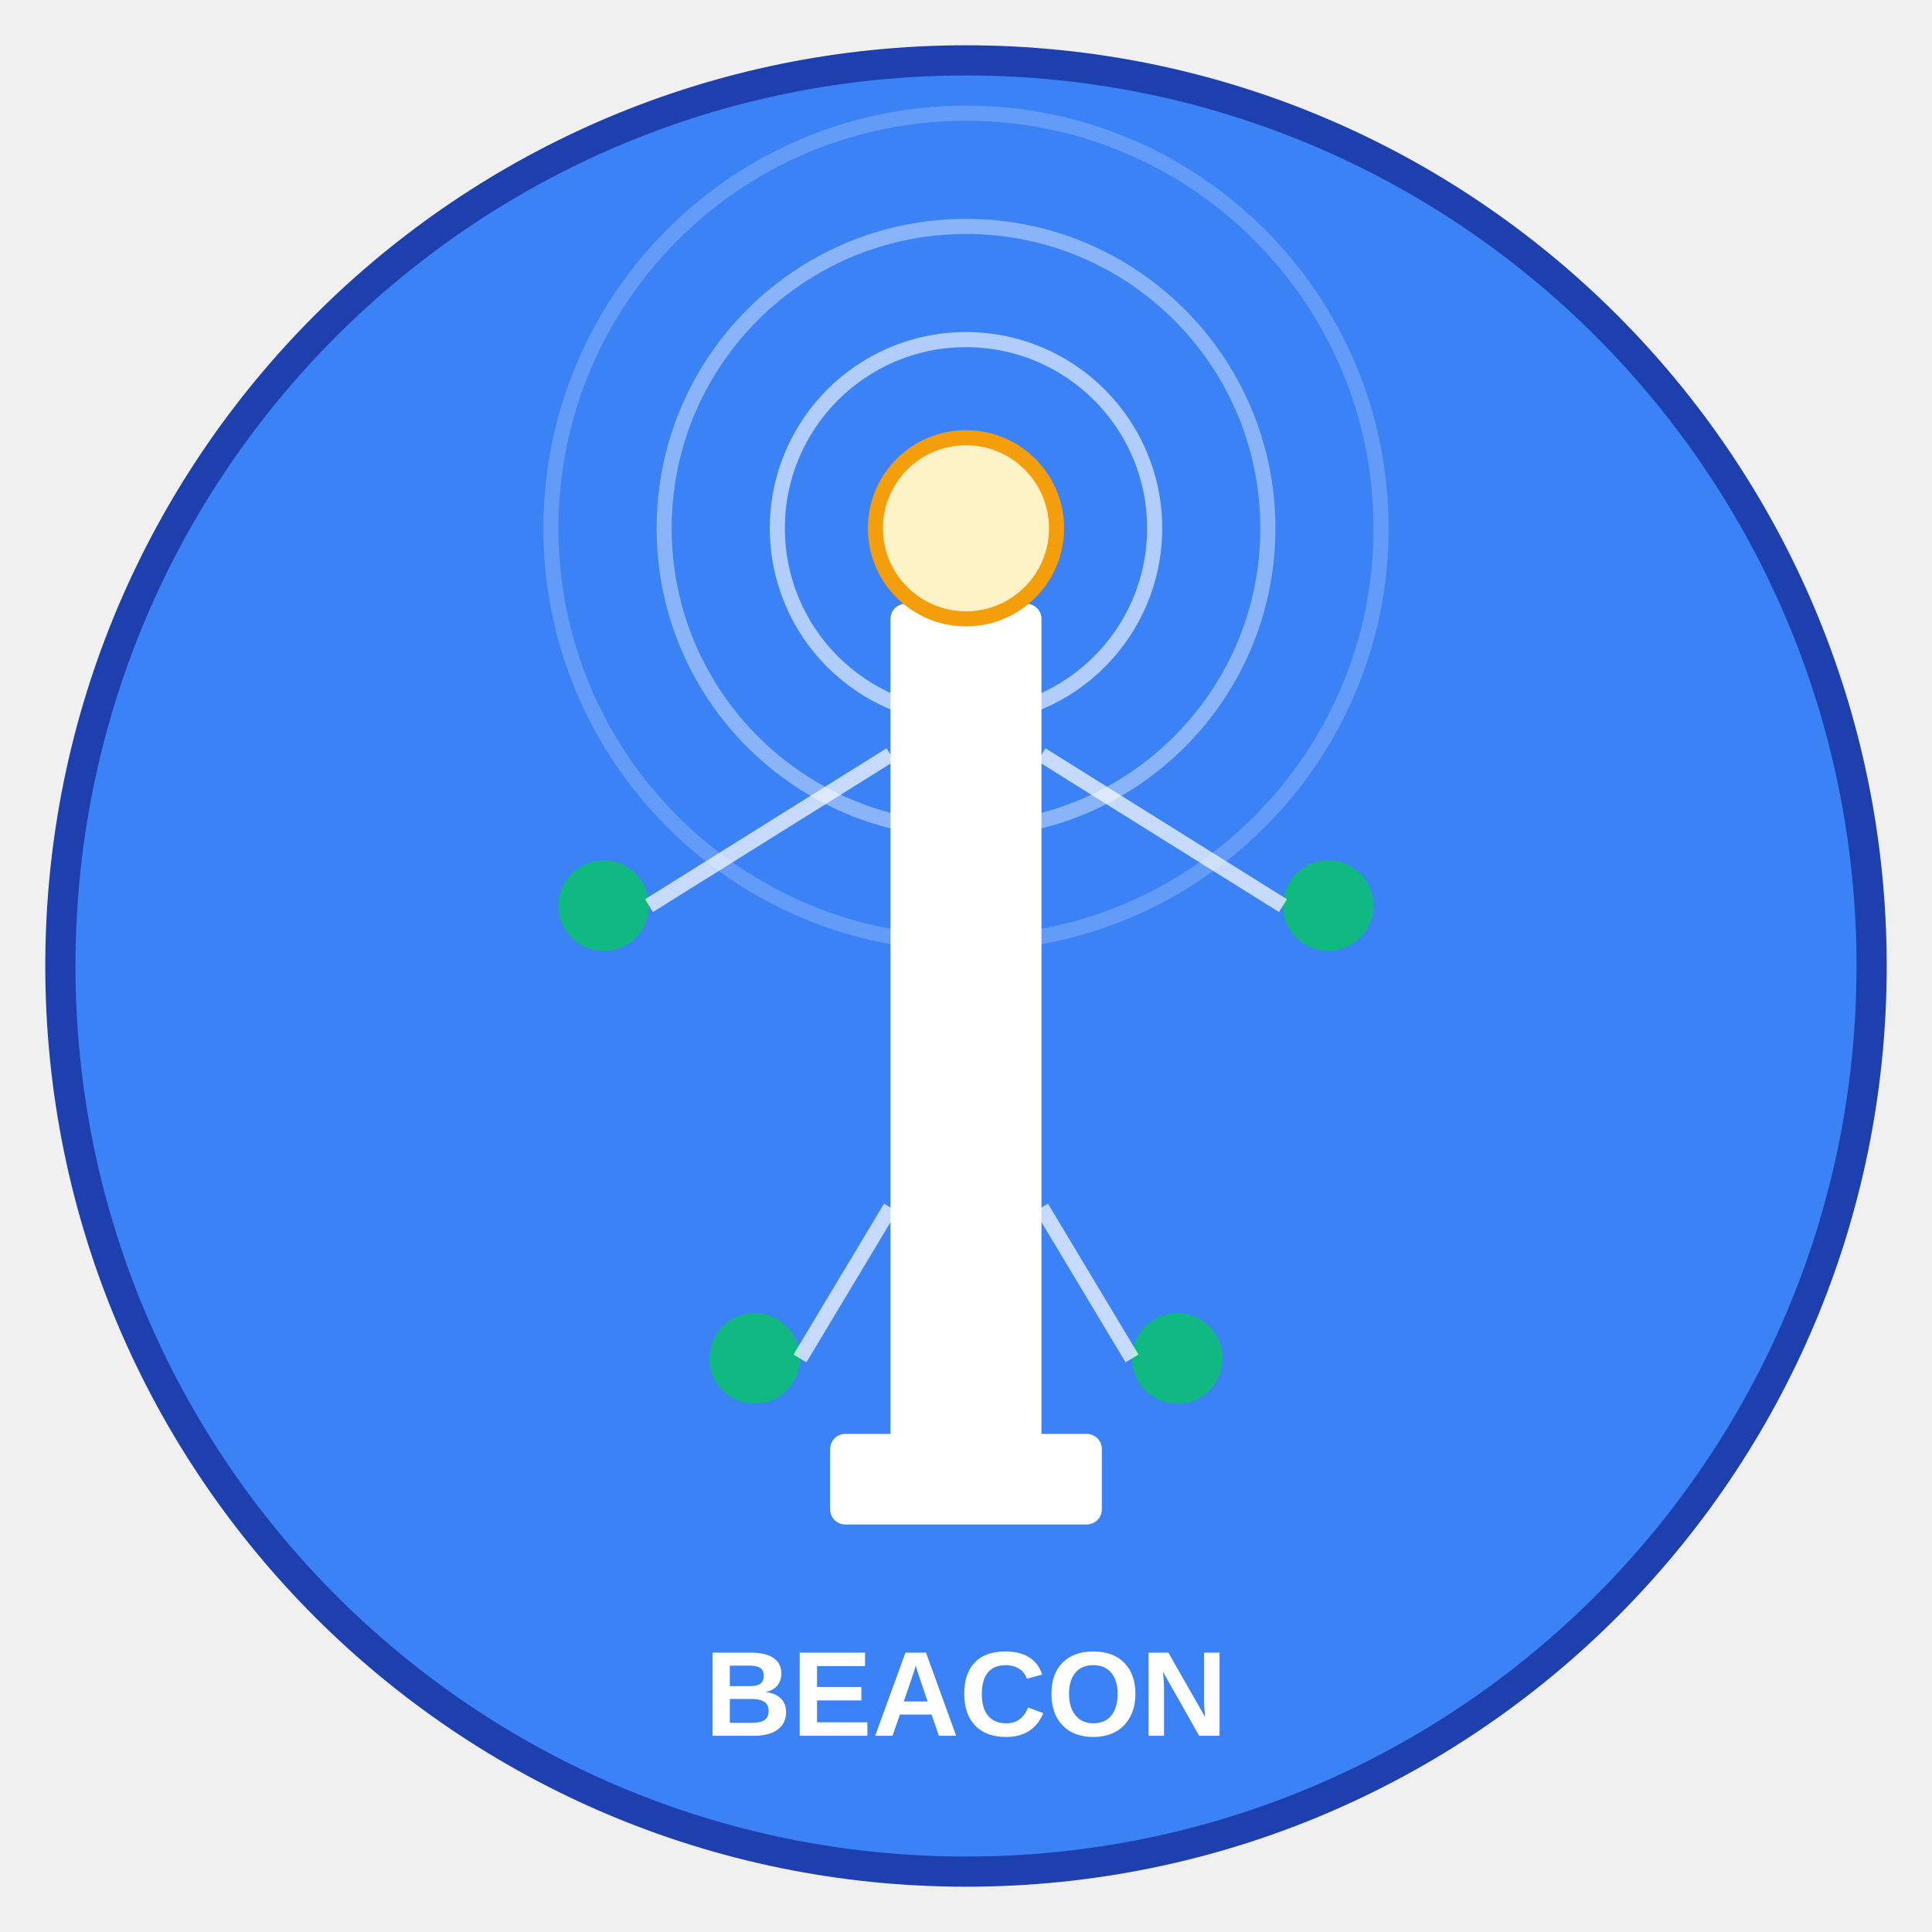
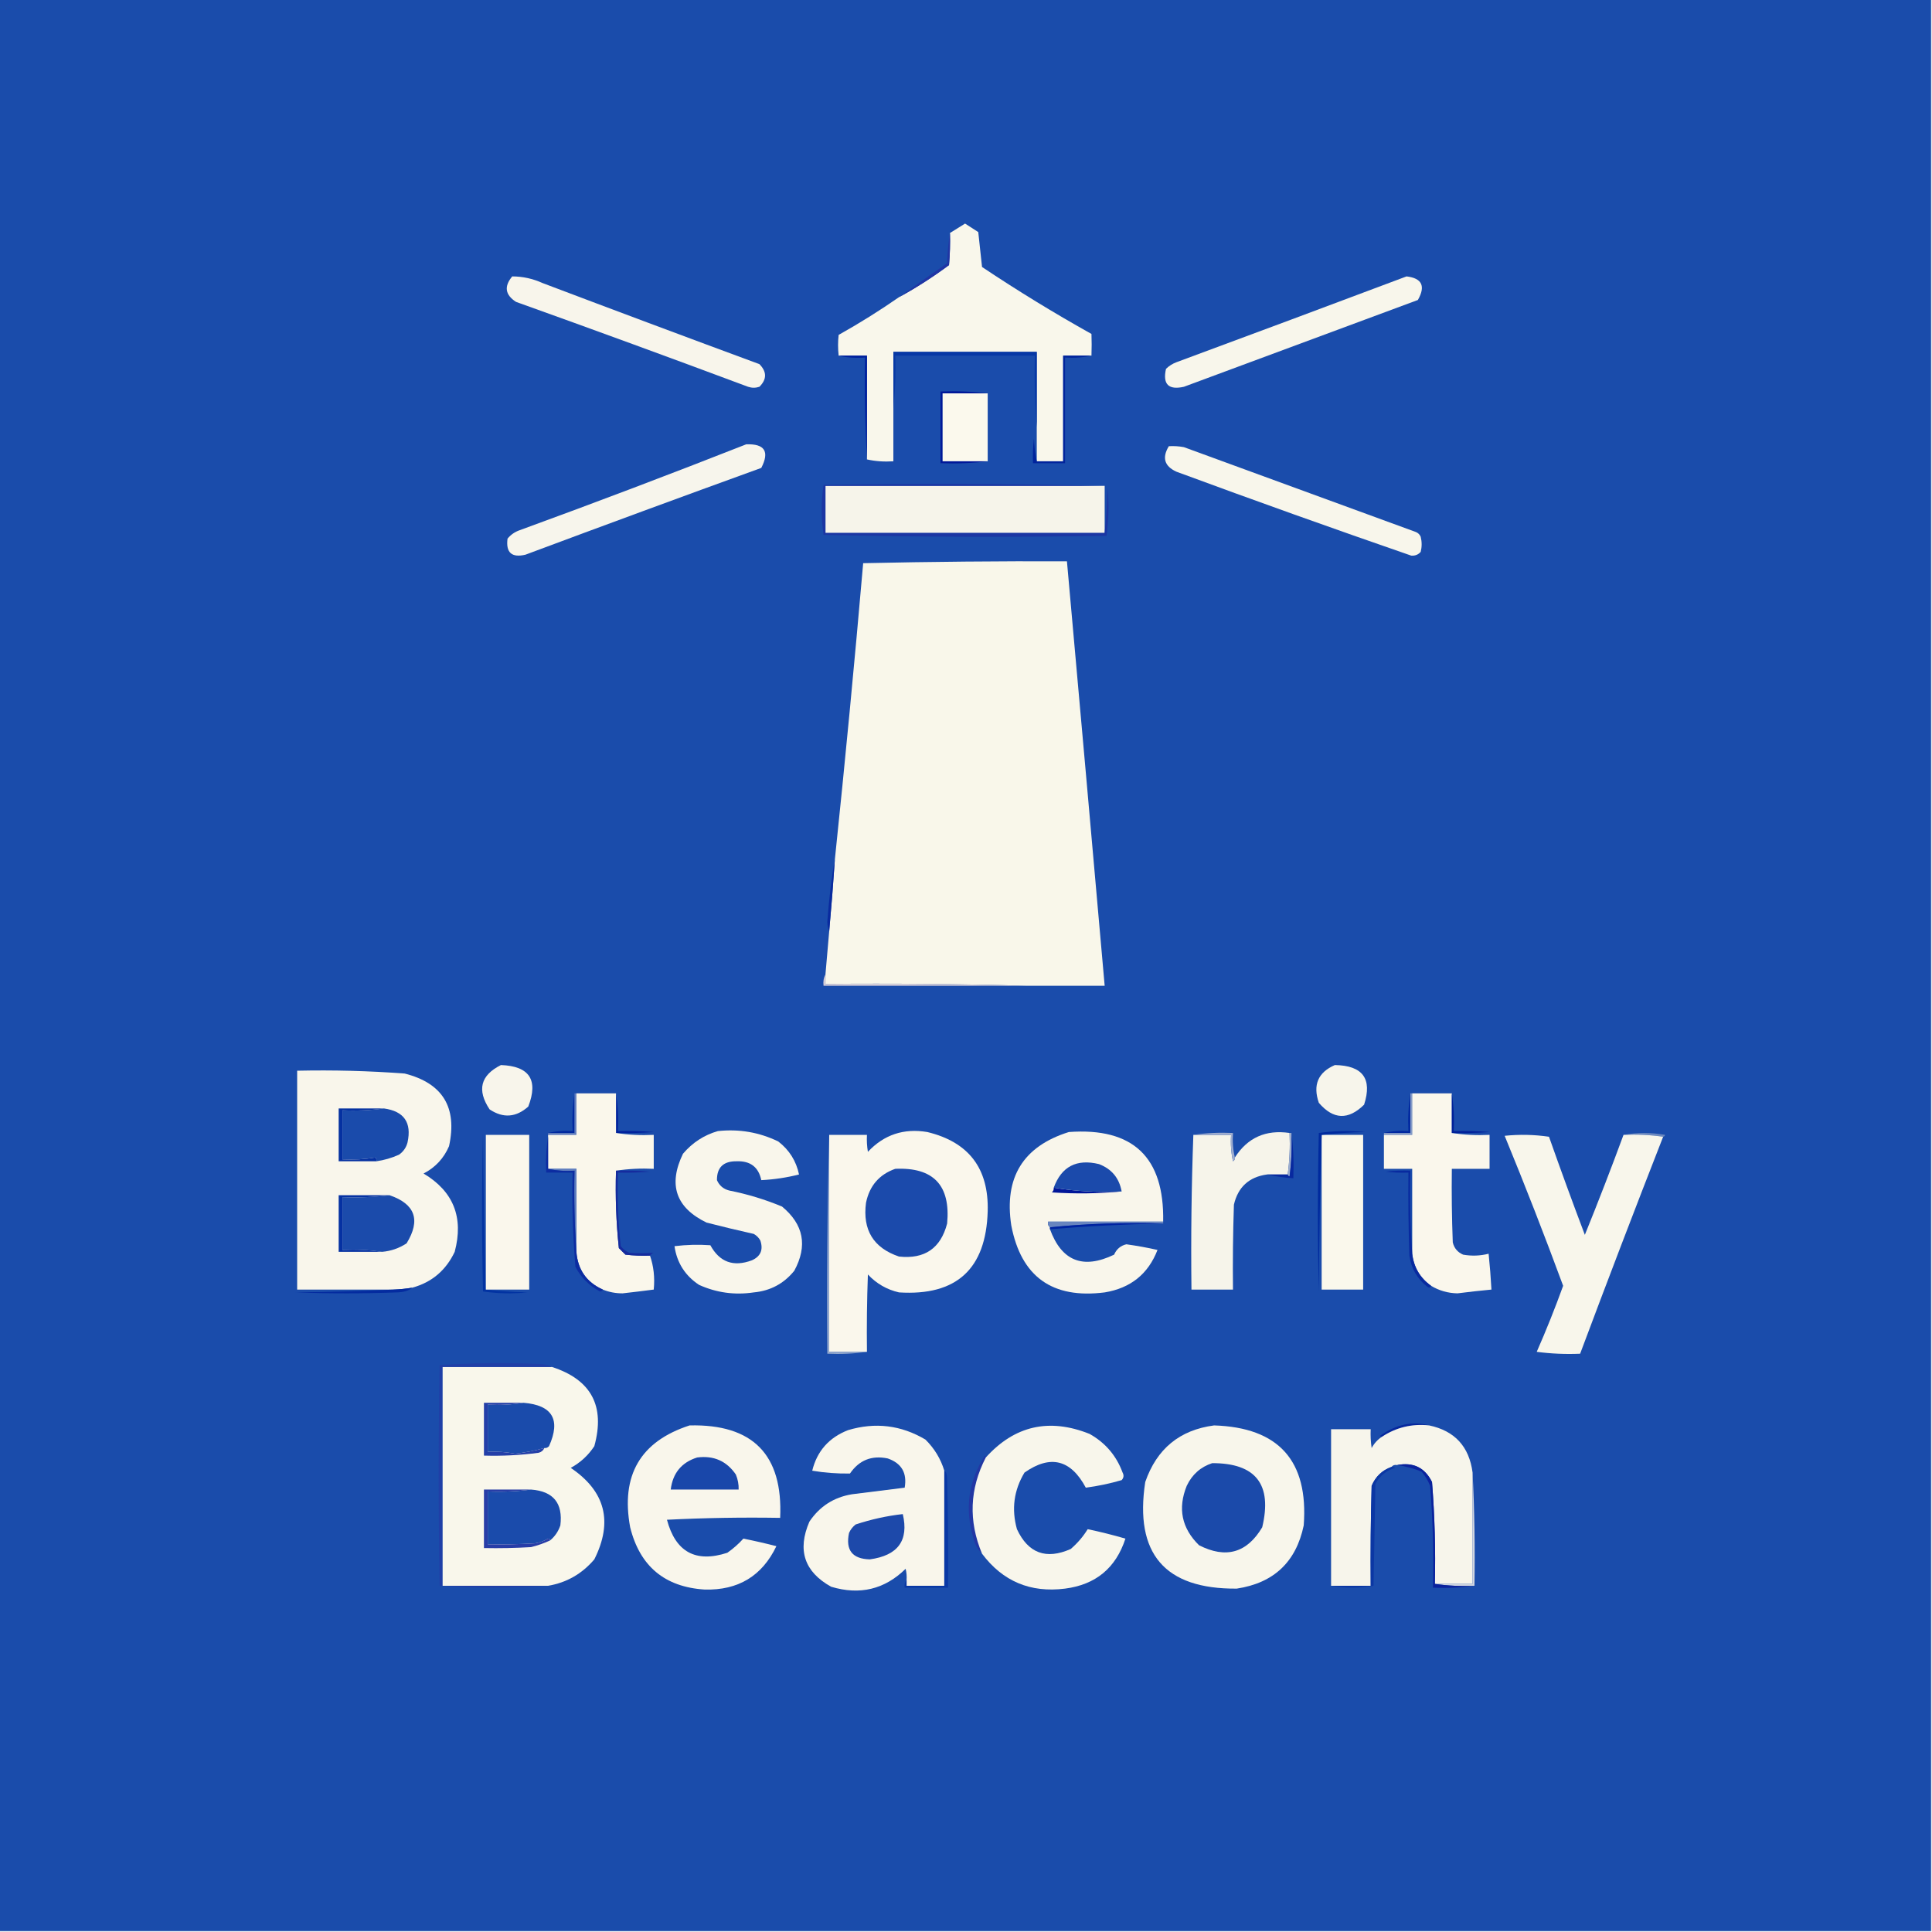
- <svg xmlns="http://www.w3.org/2000/svg" width="256" height="256" viewBox="0 0 256 256" fill="none">
-   <circle cx="128" cy="128" r="120" fill="#3B82F6" stroke="#1E40AF" stroke-width="4" />
-   <rect x="118" y="80" width="20" height="120" fill="#FFFFFF" rx="2" />
-   <circle cx="128" cy="70" r="12" fill="#FEF3C7" stroke="#F59E0B" stroke-width="2" />
-   <circle cx="128" cy="70" r="25" fill="none" stroke="#FFFFFF" stroke-width="2" opacity="0.6" />
-   <circle cx="128" cy="70" r="40" fill="none" stroke="#FFFFFF" stroke-width="2" opacity="0.4" />
-   <circle cx="128" cy="70" r="55" fill="none" stroke="#FFFFFF" stroke-width="2" opacity="0.2" />
-   <circle cx="80" cy="120" r="6" fill="#10B981" />
-   <circle cx="176" cy="120" r="6" fill="#10B981" />
-   <circle cx="100" cy="180" r="6" fill="#10B981" />
-   <circle cx="156" cy="180" r="6" fill="#10B981" />
-   <line x1="86" y1="120" x2="118" y2="100" stroke="#FFFFFF" stroke-width="2" opacity="0.7" />
-   <line x1="170" y1="120" x2="138" y2="100" stroke="#FFFFFF" stroke-width="2" opacity="0.7" />
-   <line x1="106" y1="180" x2="118" y2="160" stroke="#FFFFFF" stroke-width="2" opacity="0.7" />
-   <line x1="150" y1="180" x2="138" y2="160" stroke="#FFFFFF" stroke-width="2" opacity="0.7" />
-   <rect x="110" y="190" width="36" height="12" fill="#FFFFFF" rx="2" />
-   <text x="128" y="230" text-anchor="middle" fill="#FFFFFF" font-family="Arial, sans-serif" font-size="16" font-weight="bold">BEACON</text>
+ <svg xmlns="http://www.w3.org/2000/svg" version="1.1" width="1024px" height="1024px" style="shape-rendering:geometricPrecision; text-rendering:geometricPrecision; image-rendering:optimizeQuality; fill-rule:evenodd; clip-rule:evenodd">
+   <g>
+     <path style="opacity:1" fill="#1a4cab" d="M -0.5,-0.5 C 340.833,-0.5 682.167,-0.5 1023.5,-0.5C 1023.5,340.833 1023.5,682.167 1023.5,1023.5C 682.167,1023.5 340.833,1023.5 -0.5,1023.5C -0.5,682.167 -0.5,340.833 -0.5,-0.5 Z" />
+   </g>
+   <g>
+     <path style="opacity:1" fill="#f9f7eb" d="M 578.5,188.5 C 573.5,188.5 568.5,188.5 563.5,188.5C 563.5,207.167 563.5,225.833 563.5,244.5C 558.833,244.5 554.167,244.5 549.5,244.5C 549.5,238.5 549.5,232.5 549.5,226.5C 549.5,213.167 549.5,199.833 549.5,186.5C 524.167,186.5 498.833,186.5 473.5,186.5C 473.5,196.5 473.5,206.5 473.5,216.5C 473.5,225.833 473.5,235.167 473.5,244.5C 468.637,244.819 463.97,244.486 459.5,243.5C 459.5,225.167 459.5,206.833 459.5,188.5C 454.5,188.5 449.5,188.5 444.5,188.5C 444.091,184.736 444.091,181.07 444.5,177.5C 455.567,171.309 466.234,164.642 476.5,157.5C 485.701,152.478 494.534,146.811 503,140.5C 503.499,134.843 503.666,129.176 503.5,123.5C 506.139,121.844 508.805,120.178 511.5,118.5C 513.833,120 516.167,121.5 518.5,123C 519.148,129.112 519.815,135.279 520.5,141.5C 539.333,154.086 558.666,165.92 578.5,177C 578.642,180.621 578.642,184.455 578.5,188.5 Z" />
+   </g>
+   <g>
+     <path style="opacity:1" fill="#2035a4" d="M 503.5,123.5 C 503.666,129.176 503.499,134.843 503,140.5C 494.534,146.811 485.701,152.478 476.5,157.5C 484.539,151.753 493.039,145.753 502,139.5C 502.173,133.984 502.673,128.651 503.5,123.5 Z" />
+   </g>
+   <g>
+     <path style="opacity:1" fill="#f8f5eb" d="M 271.5,146.5 C 277.067,146.52 282.4,147.687 287.5,150C 325.771,164.485 364.104,178.818 402.5,193C 406.489,197.045 406.489,201.045 402.5,205C 400.5,205.667 398.5,205.667 396.5,205C 355.618,189.728 314.618,174.728 273.5,160C 267.724,156.285 267.058,151.785 271.5,146.5 Z" />
+   </g>
+   <g>
+     <path style="opacity:1" fill="#f8f6eb" d="M 745.5,146.5 C 753.692,147.471 755.692,151.638 751.5,159C 710.167,174.333 668.833,189.667 627.5,205C 619.333,206.833 616.167,203.667 618,195.5C 619.579,193.959 621.413,192.792 623.5,192C 664.315,176.899 704.982,161.733 745.5,146.5 Z" />
+   </g>
+   <g>
+     <path style="opacity:1" fill="#0738a5" d="M 549.5,226.5 C 548.505,214.011 548.171,201.344 548.5,188.5C 523.833,188.5 499.167,188.5 474.5,188.5C 474.827,198.015 474.494,207.348 473.5,216.5C 473.5,206.5 473.5,196.5 473.5,186.5C 498.833,186.5 524.167,186.5 549.5,186.5C 549.5,199.833 549.5,213.167 549.5,226.5 Z" />
+   </g>
+   <g>
+     <path style="opacity:1" fill="#00209d" d="M 444.5,188.5 C 449.5,188.5 454.5,188.5 459.5,188.5C 459.5,206.833 459.5,225.167 459.5,243.5C 458.503,225.674 458.17,207.674 458.5,189.5C 453.063,189.834 448.396,189.501 444.5,188.5 Z" />
+   </g>
+   <g>
+     <path style="opacity:1" fill="#fbf9ed" d="M 523.5,208.5 C 523.5,220.5 523.5,232.5 523.5,244.5C 515.5,244.5 507.5,244.5 499.5,244.5C 499.5,232.5 499.5,220.5 499.5,208.5C 507.5,208.5 515.5,208.5 523.5,208.5 Z" />
+   </g>
+   <g>
+     <path style="opacity:1" fill="#01249c" d="M 578.5,188.5 C 574.03,189.486 569.363,189.819 564.5,189.5C 564.5,208.167 564.5,226.833 564.5,245.5C 558.833,245.5 553.167,245.5 547.5,245.5C 547.334,241.154 547.501,236.821 548,232.5C 548.176,236.688 548.676,240.688 549.5,244.5C 554.167,244.5 558.833,244.5 563.5,244.5C 563.5,225.833 563.5,207.167 563.5,188.5C 568.5,188.5 573.5,188.5 578.5,188.5 Z" />
+   </g>
+   <g>
+     <path style="opacity:1" fill="#001899" d="M 523.5,208.5 C 515.5,208.5 507.5,208.5 499.5,208.5C 499.5,220.5 499.5,232.5 499.5,244.5C 507.5,244.5 515.5,244.5 523.5,244.5C 515.35,245.493 507.017,245.826 498.5,245.5C 498.5,232.833 498.5,220.167 498.5,207.5C 507.017,207.174 515.35,207.507 523.5,208.5 Z" />
+   </g>
+   <g>
+     <path style="opacity:1" fill="#f8f6eb" d="M 619.5,236.5 C 622.187,236.336 624.854,236.503 627.5,237C 668.489,251.997 709.489,266.997 750.5,282C 751.667,282.5 752.5,283.333 753,284.5C 753.667,287.167 753.667,289.833 753,292.5C 751.701,293.98 750.034,294.646 748,294.5C 706.388,280.117 664.888,265.283 623.5,250C 617.147,247.077 615.813,242.577 619.5,236.5 Z" />
+   </g>
+   <g>
+     <path style="opacity:1" fill="#f6f4ea" d="M 585.5,257.5 C 585.5,265.833 585.5,274.167 585.5,282.5C 536.167,282.5 486.833,282.5 437.5,282.5C 437.5,274.167 437.5,265.833 437.5,257.5C 486.833,257.5 536.167,257.5 585.5,257.5 Z" />
+   </g>
+   <g>
+     <path style="opacity:1" fill="#f7f5ec" d="M 395.5,235.5 C 405.309,235.138 407.976,239.305 403.5,248C 361.756,263.137 320.09,278.47 278.5,294C 271.22,295.719 268.053,292.885 269,285.5C 270.731,283.383 272.898,281.883 275.5,281C 315.794,266.296 355.794,251.129 395.5,235.5 Z" />
+   </g>
+   <g>
+     <path style="opacity:1" fill="#1b36a3" d="M 585.5,257.5 C 536.167,257.5 486.833,257.5 437.5,257.5C 437.5,265.833 437.5,274.167 437.5,282.5C 486.833,282.5 536.167,282.5 585.5,282.5C 586.329,274.677 586.829,266.677 587,258.5C 587.816,267.079 587.649,275.579 586.5,284C 536.497,284.833 486.497,284.667 436.5,283.5C 435.178,274.637 435.178,265.803 436.5,257C 486.904,256.17 536.571,256.336 585.5,257.5 Z" />
+   </g>
+   <g>
+     <path style="opacity:1" fill="#f9f7ea" d="M 544.5,522.5 C 509.004,521.502 473.337,521.168 437.5,521.5C 437.5,519.833 437.5,518.167 437.5,516.5C 438.167,508.833 438.833,501.167 439.5,493.5C 440.647,480.844 441.647,468.178 442.5,455.5C 447.951,403.356 452.951,351.022 457.5,298.5C 493.494,297.711 529.494,297.378 565.5,297.5C 572.234,372.504 578.9,447.504 585.5,522.5C 571.833,522.5 558.167,522.5 544.5,522.5 Z" />
+   </g>
+   <g>
+     <path style="opacity:1" fill="#092a9f" d="M 442.5,455.5 C 441.647,468.178 440.647,480.844 439.5,493.5C 438.84,492.036 438.507,490.369 438.5,488.5C 439.489,475.442 440.822,464.442 442.5,455.5 Z" />
+   </g>
+   <g>
+     <path style="opacity:1" fill="#d3ccd7" d="M 437.5,516.5 C 437.5,518.167 437.5,519.833 437.5,521.5C 473.337,521.168 509.004,521.502 544.5,522.5C 508.5,522.5 472.5,522.5 436.5,522.5C 436.205,520.265 436.539,518.265 437.5,516.5 Z" />
+   </g>
+   <g>
+     <path style="opacity:1" fill="#f7f5eb" d="M 707.5,564.5 C 722.273,564.742 727.439,571.742 723,585.5C 714.622,593.778 706.622,593.445 699,584.5C 695.751,575.045 698.584,568.379 707.5,564.5 Z" />
+   </g>
+   <g>
+     <path style="opacity:1" fill="#f9f6eb" d="M 218.5,682.5 C 215.193,683.051 211.86,683.384 208.5,683.5C 191.5,683.5 174.5,683.5 157.5,683.5C 157.5,644.833 157.5,606.167 157.5,567.5C 176.541,567.079 195.541,567.579 214.5,569C 234.651,574.113 242.484,586.946 238,607.5C 235.223,613.943 230.723,618.777 224.5,622C 240.348,631.448 245.848,645.282 241,663.5C 236.335,673.343 228.835,679.676 218.5,682.5 Z" />
+   </g>
+   <g>
+     <path style="opacity:1" fill="#0027a0" d="M 747.5,579.5 C 747.5,586.5 747.5,593.5 747.5,600.5C 742.833,600.5 738.167,600.5 733.5,600.5C 737.634,599.515 741.968,599.182 746.5,599.5C 746.176,592.646 746.509,585.979 747.5,579.5 Z" />
+   </g>
+   <g>
+     <path style="opacity:1" fill="#f8f5eb" d="M 265.5,564.5 C 280.608,565.048 285.442,572.382 280,586.5C 273.511,592.286 266.678,592.786 259.5,588C 252.681,577.749 254.681,569.916 265.5,564.5 Z" />
+   </g>
+   <g>
+     <path style="opacity:1" fill="#1a4bab" d="M 203.5,587.5 C 214.133,588.971 218.3,594.971 216,605.5C 215.31,608.196 213.81,610.363 211.5,612C 207.655,613.735 203.655,614.901 199.5,615.5C 199.631,614.761 199.464,614.094 199,613.5C 193.259,614.475 187.425,614.808 181.5,614.5C 181.5,605.833 181.5,597.167 181.5,588.5C 189.019,588.825 196.352,588.492 203.5,587.5 Z" />
+   </g>
+   <g>
+     <path style="opacity:1" fill="#00289f" d="M 304.5,579.5 C 304.5,586.5 304.5,593.5 304.5,600.5C 299.833,600.5 295.167,600.5 290.5,600.5C 294.634,599.515 298.968,599.182 303.5,599.5C 303.176,592.646 303.509,585.979 304.5,579.5 Z" />
+   </g>
+   <g>
+     <path style="opacity:1" fill="#869cc7" d="M 747.5,579.5 C 747.833,579.5 748.167,579.5 748.5,579.5C 748.5,586.833 748.5,594.167 748.5,601.5C 743.5,601.5 738.5,601.5 733.5,601.5C 733.5,601.167 733.5,600.833 733.5,600.5C 738.167,600.5 742.833,600.5 747.5,600.5C 747.5,593.5 747.5,586.5 747.5,579.5 Z" />
+   </g>
+   <g>
+     <path style="opacity:1" fill="#faf7ec" d="M 748.5,579.5 C 755.5,579.5 762.5,579.5 769.5,579.5C 769.5,586.5 769.5,593.5 769.5,600.5C 775.979,601.491 782.646,601.824 789.5,601.5C 789.5,607.5 789.5,613.5 789.5,619.5C 782.833,619.5 776.167,619.5 769.5,619.5C 769.333,632.504 769.5,645.504 770,658.5C 770.739,661.573 772.572,663.74 775.5,665C 780.087,665.799 784.587,665.632 789,664.5C 789.651,670.827 790.151,677.16 790.5,683.5C 784.497,684.072 778.497,684.738 772.5,685.5C 767.443,685.404 762.776,684.07 758.5,681.5C 752.659,677.322 749.325,671.655 748.5,664.5C 748.5,649.5 748.5,634.5 748.5,619.5C 743.5,619.5 738.5,619.5 733.5,619.5C 733.5,613.5 733.5,607.5 733.5,601.5C 738.5,601.5 743.5,601.5 748.5,601.5C 748.5,594.167 748.5,586.833 748.5,579.5 Z" />
+   </g>
+   <g>
+     <path style="opacity:1" fill="#627ebe" d="M 304.5,579.5 C 304.833,579.5 305.167,579.5 305.5,579.5C 305.5,586.833 305.5,594.167 305.5,601.5C 300.5,601.5 295.5,601.5 290.5,601.5C 290.5,601.167 290.5,600.833 290.5,600.5C 295.167,600.5 299.833,600.5 304.5,600.5C 304.5,593.5 304.5,586.5 304.5,579.5 Z" />
+   </g>
+   <g>
+     <path style="opacity:1" fill="#00219c" d="M 326.5,579.5 C 327.491,585.979 327.824,592.646 327.5,599.5C 333.842,599.334 340.175,599.5 346.5,600C 339.842,600.5 333.175,600.666 326.5,600.5C 326.5,593.5 326.5,586.5 326.5,579.5 Z" />
+   </g>
+   <g>
+     <path style="opacity:1" fill="#01219a" d="M 769.5,579.5 C 770.491,585.979 770.824,592.646 770.5,599.5C 776.842,599.334 783.175,599.5 789.5,600C 782.842,600.5 776.175,600.666 769.5,600.5C 769.5,593.5 769.5,586.5 769.5,579.5 Z" />
+   </g>
+   <g>
+     <path style="opacity:1" fill="#6c89bf" d="M 860.5,601.5 C 867.677,600.181 875.01,600.181 882.5,601.5C 882.376,602.107 882.043,602.44 881.5,602.5C 874.687,601.509 867.687,601.175 860.5,601.5 Z" />
+   </g>
+   <g>
+     <path style="opacity:1" fill="#0531a1" d="M 203.5,587.5 C 196.352,588.492 189.019,588.825 181.5,588.5C 181.5,597.167 181.5,605.833 181.5,614.5C 187.425,614.808 193.259,614.475 199,613.5C 199.464,614.094 199.631,614.761 199.5,615.5C 192.833,615.5 186.167,615.5 179.5,615.5C 179.5,606.167 179.5,596.833 179.5,587.5C 187.5,587.5 195.5,587.5 203.5,587.5 Z" />
+   </g>
+   <g>
+     <path style="opacity:1" fill="#faf7ec" d="M 459.5,716.5 C 452.833,716.5 446.167,716.5 439.5,716.5C 439.5,678.167 439.5,639.833 439.5,601.5C 446.167,601.5 452.833,601.5 459.5,601.5C 459.335,604.518 459.502,607.518 460,610.5C 468.532,601.402 479.032,597.902 491.5,600C 513.457,605.301 524.123,619.301 523.5,642C 522.616,672.595 506.949,686.928 476.5,685C 470.046,683.522 464.546,680.355 460,675.5C 459.5,689.163 459.333,702.829 459.5,716.5 Z" />
+   </g>
+   <g>
+     <path style="opacity:1" fill="#f6f4ea" d="M 683.5,600.5 C 683.825,608.019 683.492,615.352 682.5,622.5C 678.833,622.5 675.167,622.5 671.5,622.5C 662.001,623.832 656.168,629.165 654,638.5C 653.5,653.496 653.333,668.496 653.5,683.5C 646.167,683.5 638.833,683.5 631.5,683.5C 631.169,655.995 631.502,628.662 632.5,601.5C 639.167,601.5 645.833,601.5 652.5,601.5C 652.173,606.214 652.507,610.88 653.5,615.5C 654.298,615.043 654.631,614.376 654.5,613.5C 661.22,602.979 670.887,598.646 683.5,600.5 Z" />
+   </g>
+   <g>
+     <path style="opacity:1" fill="#faf8ec" d="M 700.5,601.5 C 707.833,601.5 715.167,601.5 722.5,601.5C 722.5,628.833 722.5,656.167 722.5,683.5C 715.167,683.5 707.833,683.5 700.5,683.5C 700.5,656.167 700.5,628.833 700.5,601.5 Z" />
+   </g>
+   <g>
+     <path style="opacity:1" fill="#faf7eb" d="M 305.5,579.5 C 312.5,579.5 319.5,579.5 326.5,579.5C 326.5,586.5 326.5,593.5 326.5,600.5C 332.979,601.491 339.646,601.824 346.5,601.5C 346.5,607.5 346.5,613.5 346.5,619.5C 339.646,619.176 332.979,619.509 326.5,620.5C 326.073,634.226 326.573,647.893 328,661.5C 329.167,662.667 330.333,663.833 331.5,665C 335.821,665.499 340.154,665.666 344.5,665.5C 346.453,671.074 347.12,677.074 346.5,683.5C 341.014,684.219 335.514,684.886 330,685.5C 326.331,685.519 322.831,684.852 319.5,683.5C 310.892,679.626 306.226,672.959 305.5,663.5C 305.5,648.833 305.5,634.167 305.5,619.5C 300.5,619.5 295.5,619.5 290.5,619.5C 290.5,613.833 290.5,608.167 290.5,602.5C 290.5,602.167 290.5,601.833 290.5,601.5C 295.5,601.5 300.5,601.5 305.5,601.5C 305.5,594.167 305.5,586.833 305.5,579.5 Z" />
+   </g>
+   <g>
+     <path style="opacity:1" fill="#0233a2" d="M 257.5,683.5 C 264.655,684.329 271.989,684.829 279.5,685C 271.587,685.814 263.754,685.647 256,684.5C 255.333,656.5 255.333,628.5 256,600.5C 256.168,628.336 256.668,656.003 257.5,683.5 Z" />
+   </g>
+   <g>
+     <path style="opacity:1" fill="#9cadcd" d="M 683.5,600.5 C 683.833,600.5 684.167,600.5 684.5,600.5C 684.831,608.196 684.497,615.862 683.5,623.5C 682.893,623.376 682.56,623.043 682.5,622.5C 683.492,615.352 683.825,608.019 683.5,600.5 Z" />
+   </g>
+   <g>
+     <path style="opacity:1" fill="#002a9e" d="M 700.5,601.5 C 699.668,628.997 699.168,656.664 699,684.5C 698.333,656.5 698.333,628.5 699,600.5C 707.088,599.352 715.254,599.185 723.5,600C 715.656,600.171 707.989,600.671 700.5,601.5 Z" />
+   </g>
+   <g>
+     <path style="opacity:1" fill="#9fadcf" d="M 632.5,601.5 C 639.313,600.509 646.313,600.175 653.5,600.5C 653.182,605.032 653.515,609.366 654.5,613.5C 654.631,614.376 654.298,615.043 653.5,615.5C 652.507,610.88 652.173,606.214 652.5,601.5C 645.833,601.5 639.167,601.5 632.5,601.5 Z" />
+   </g>
+   <g>
+     <path style="opacity:1" fill="#1b4aab" d="M 474.5,619.5 C 494.731,618.566 503.897,628.232 502,648.5C 498.586,661.631 490.086,667.464 476.5,666C 462.949,661.421 457.116,651.921 459,637.5C 460.848,628.495 466.015,622.495 474.5,619.5 Z" />
+   </g>
+   <g>
+     <path style="opacity:1" fill="#082a9f" d="M 748.5,664.5 C 749.325,671.655 752.659,677.322 758.5,681.5C 758.103,682.525 757.437,682.692 756.5,682C 751.14,677.781 747.973,672.281 747,665.5C 746.5,650.837 746.333,636.17 746.5,621.5C 742.486,621.666 738.486,621.499 734.5,621C 738.821,620.501 743.154,620.334 747.5,620.5C 747.171,635.343 747.504,650.01 748.5,664.5 Z" />
+   </g>
+   <g>
+     <path style="opacity:1" fill="#08299f" d="M 684.5,600.5 C 685.492,608.316 685.826,616.316 685.5,624.5C 680.647,624.187 675.98,623.521 671.5,622.5C 675.167,622.5 678.833,622.5 682.5,622.5C 682.56,623.043 682.893,623.376 683.5,623.5C 684.497,615.862 684.831,608.196 684.5,600.5 Z" />
+   </g>
+   <g>
+     <path style="opacity:1" fill="#f8f6eb" d="M 860.5,601.5 C 867.687,601.175 874.687,601.509 881.5,602.5C 866.546,640.739 851.879,679.072 837.5,717.5C 829.804,717.831 822.138,717.497 814.5,716.5C 819.564,704.97 824.231,693.303 828.5,681.5C 818.662,654.82 808.328,628.32 797.5,602C 805.413,601.186 813.246,601.353 821,602.5C 827.137,619.91 833.47,637.243 840,654.5C 847.149,636.874 853.983,619.208 860.5,601.5 Z" />
+   </g>
+   <g>
+     <path style="opacity:1" fill="#f9f6eb" d="M 380.5,599.5 C 391.736,598.284 402.403,600.117 412.5,605C 418.336,609.512 422.002,615.345 423.5,622.5C 416.961,624.158 410.295,625.158 403.5,625.5C 402.053,618.592 397.719,615.259 390.5,615.5C 383.446,615.39 379.946,618.724 380,625.5C 381.251,628.381 383.417,630.214 386.5,631C 396.134,632.907 405.467,635.741 414.5,639.5C 425.963,648.985 428.13,660.318 421,673.5C 415.468,680.35 408.301,684.183 399.5,685C 389.399,686.507 379.732,685.174 370.5,681C 363.099,676.101 358.766,669.268 357.5,660.5C 363.822,659.723 370.155,659.556 376.5,660C 381.395,668.968 388.729,671.635 398.5,668C 403.143,665.928 404.643,662.428 403,657.5C 402.167,656 401,654.833 399.5,654C 391.132,652.127 382.799,650.127 374.5,648C 358.198,640.096 354.031,627.929 362,611.5C 367.067,605.565 373.233,601.565 380.5,599.5 Z" />
+   </g>
+   <g>
+     <path style="opacity:1" fill="#93a8cd" d="M 439.5,601.5 C 439.5,639.833 439.5,678.167 439.5,716.5C 446.167,716.5 452.833,716.5 459.5,716.5C 452.687,717.491 445.687,717.825 438.5,717.5C 438.168,678.663 438.501,639.996 439.5,601.5 Z" />
+   </g>
+   <g>
+     <path style="opacity:1" fill="#1b4bab" d="M 206.5,633.5 C 220.076,638.167 223.076,646.667 215.5,659C 211.526,661.602 207.193,663.102 202.5,663.5C 195.687,662.509 188.687,662.175 181.5,662.5C 181.5,653.167 181.5,643.833 181.5,634.5C 190.017,634.826 198.35,634.493 206.5,633.5 Z" />
+   </g>
+   <g>
+     <path style="opacity:1" fill="#f9f6eb" d="M 616.5,647.5 C 596.167,647.5 575.833,647.5 555.5,647.5C 555.263,648.791 555.596,649.791 556.5,650.5C 556.5,650.833 556.5,651.167 556.5,651.5C 562.675,668.408 574.008,672.908 590.5,665C 591.782,662.046 593.948,660.213 597,659.5C 602.557,660.269 608.057,661.269 613.5,662.5C 608.573,675.24 599.24,682.74 585.5,685C 557.728,688.528 541.228,676.695 536,649.5C 532.107,624.089 542.273,607.589 566.5,600C 600.507,597.506 617.174,613.339 616.5,647.5 Z" />
+   </g>
+   <g>
+     <path style="opacity:1" fill="#011699" d="M 558.5,629.5 C 570.249,631.447 582.249,632.114 594.5,631.5C 582.34,632.66 570.007,632.827 557.5,632C 558.252,631.329 558.586,630.496 558.5,629.5 Z" />
+   </g>
+   <g>
+     <path style="opacity:1" fill="#1b4aab" d="M 594.5,631.5 C 582.249,632.114 570.249,631.447 558.5,629.5C 562.621,618.271 570.621,614.105 582.5,617C 589.206,619.572 593.206,624.405 594.5,631.5 Z" />
+   </g>
+   <g>
+     <path style="opacity:1" fill="#faf7ec" d="M 257.5,683.5 C 257.5,656.167 257.5,628.833 257.5,601.5C 265.167,601.5 272.833,601.5 280.5,601.5C 280.5,628.833 280.5,656.167 280.5,683.5C 272.833,683.5 265.167,683.5 257.5,683.5 Z" />
+   </g>
+   <g>
+     <path style="opacity:1" fill="#6885bf" d="M 616.5,647.5 C 616.5,647.833 616.5,648.167 616.5,648.5C 596.139,647.845 576.139,648.512 556.5,650.5C 555.596,649.791 555.263,648.791 555.5,647.5C 575.833,647.5 596.167,647.5 616.5,647.5 Z" />
+   </g>
+   <g>
+     <path style="opacity:1" fill="#0023a0" d="M 616.5,648.5 C 596.441,648.858 576.441,649.858 556.5,651.5C 556.5,651.167 556.5,650.833 556.5,650.5C 576.139,648.512 596.139,647.845 616.5,648.5 Z" />
+   </g>
+   <g>
+     <path style="opacity:1" fill="#5f7ebe" d="M 290.5,619.5 C 295.5,619.5 300.5,619.5 305.5,619.5C 305.5,634.167 305.5,648.833 305.5,663.5C 304.504,649.343 304.171,635.01 304.5,620.5C 299.637,620.819 294.97,620.486 290.5,619.5 Z" />
+   </g>
+   <g>
+     <path style="opacity:1" fill="#0531a2" d="M 206.5,633.5 C 198.35,634.493 190.017,634.826 181.5,634.5C 181.5,643.833 181.5,653.167 181.5,662.5C 188.687,662.175 195.687,662.509 202.5,663.5C 194.833,663.5 187.167,663.5 179.5,663.5C 179.5,653.5 179.5,643.5 179.5,633.5C 188.5,633.5 197.5,633.5 206.5,633.5 Z" />
+   </g>
+   <g>
+     <path style="opacity:1" fill="#0c2ca1" d="M 290.5,602.5 C 290.5,608.167 290.5,613.833 290.5,619.5C 294.97,620.486 299.637,620.819 304.5,620.5C 304.171,635.01 304.504,649.343 305.5,663.5C 306.226,672.959 310.892,679.626 319.5,683.5C 319.265,684.097 318.765,684.43 318,684.5C 312.346,681.513 308.013,677.179 305,671.5C 303.592,654.876 303.092,638.209 303.5,621.5C 298.833,621.5 294.167,621.5 289.5,621.5C 289.177,614.978 289.51,608.645 290.5,602.5 Z" />
+   </g>
+   <g>
+     <path style="opacity:1" fill="#152b9e" d="M 326.5,620.5 C 332.509,620.334 338.509,620.501 344.5,621C 338.843,621.499 333.176,621.666 327.5,621.5C 327.078,634.561 327.578,647.561 329,660.5C 330.214,662.049 331.714,663.215 333.5,664C 337.866,664.363 342.199,664.363 346.5,664C 345.584,664.278 344.918,664.778 344.5,665.5C 340.154,665.666 335.821,665.499 331.5,665C 330.333,663.833 329.167,662.667 328,661.5C 326.573,647.893 326.073,634.226 326.5,620.5 Z" />
+   </g>
+   <g>
+     <path style="opacity:1" fill="#042b9f" d="M 218.5,682.5 C 216.769,684.057 214.103,684.89 210.5,685C 192.5,685.667 174.5,685.667 156.5,685C 174.005,684.832 191.338,684.332 208.5,683.5C 211.86,683.384 215.193,683.051 218.5,682.5 Z" />
+   </g>
+   <g>
+     <path style="opacity:1" fill="#f9f7eb" d="M 292.5,724.5 C 313.367,731.229 320.867,745.229 315,766.5C 311.786,771.382 307.619,775.215 302.5,778C 320.849,790.386 325.016,806.552 315,826.5C 308.454,834.184 300.288,838.851 290.5,840.5C 271.833,840.5 253.167,840.5 234.5,840.5C 234.5,801.833 234.5,763.167 234.5,724.5C 253.833,724.5 273.167,724.5 292.5,724.5 Z" />
+   </g>
+   <g>
+     <path style="opacity:1" fill="#1a4bab" d="M 277.5,743.5 C 292.808,744.78 297.308,752.447 291,766.5C 290.329,767.252 289.496,767.586 288.5,767.5C 283.444,768.898 278.277,769.898 273,770.5C 268.219,769.581 263.385,769.248 258.5,769.5C 258.5,761.167 258.5,752.833 258.5,744.5C 265.022,744.823 271.355,744.49 277.5,743.5 Z" />
+   </g>
+   <g>
+     <path style="opacity:1" fill="#07289e" d="M 757.5,755.5 C 748.377,754.531 740.044,756.531 732.5,761.5C 732.062,761.565 731.728,761.399 731.5,761C 739.986,754.927 748.653,753.094 757.5,755.5 Z" />
+   </g>
+   <g>
+     <path style="opacity:1" fill="#f7f5eb" d="M 757.5,755.5 C 771.021,758.357 778.688,766.691 780.5,780.5C 780.5,800.167 780.5,819.833 780.5,839.5C 773.833,839.5 767.167,839.5 760.5,839.5C 760.931,821.453 760.431,803.453 759,785.5C 755.218,777.86 749.051,774.86 740.5,776.5C 739.209,776.263 738.209,776.596 737.5,777.5C 732.575,779.257 729.075,782.59 727,787.5C 726.5,805.164 726.333,822.83 726.5,840.5C 719.5,840.5 712.5,840.5 705.5,840.5C 705.5,812.833 705.5,785.167 705.5,757.5C 712.5,757.5 719.5,757.5 726.5,757.5C 726.335,760.85 726.502,764.183 727,767.5C 728.36,764.977 730.193,762.977 732.5,761.5C 740.044,756.531 748.377,754.531 757.5,755.5 Z" />
+   </g>
+   <g>
+     <path style="opacity:1" fill="#243fa8" d="M 277.5,743.5 C 271.355,744.49 265.022,744.823 258.5,744.5C 258.5,752.833 258.5,761.167 258.5,769.5C 263.385,769.248 268.219,769.581 273,770.5C 278.277,769.898 283.444,768.898 288.5,767.5C 287.942,768.79 286.942,769.623 285.5,770C 275.879,771.286 266.212,771.786 256.5,771.5C 256.5,762.167 256.5,752.833 256.5,743.5C 263.5,743.5 270.5,743.5 277.5,743.5 Z" />
+   </g>
+   <g>
+     <path style="opacity:1" fill="#f8f6eb" d="M 643.5,755.5 C 677.746,756.582 693.579,774.249 691,808.5C 686.966,827.866 675.133,839.032 655.5,842C 617.37,842.312 601.204,823.479 607,785.5C 613.087,767.897 625.254,757.897 643.5,755.5 Z" />
+   </g>
+   <g>
+     <path style="opacity:1" fill="#1b4aaa" d="M 642.5,775.5 C 665.609,775.461 674.443,786.794 669,809.5C 660.907,823.106 649.74,826.272 635.5,819C 626.315,809.98 624.148,799.48 629,787.5C 631.85,781.514 636.35,777.514 642.5,775.5 Z" />
+   </g>
+   <g>
+     <path style="opacity:1" fill="#1a4bab" d="M 281.5,789.5 C 293.282,790.384 298.448,796.717 297,808.5C 295.884,811.756 294.051,814.422 291.5,816.5C 291.44,815.957 291.107,815.624 290.5,815.5C 288.333,816.792 286,817.625 283.5,818C 275.173,818.5 266.84,818.666 258.5,818.5C 258.5,809.167 258.5,799.833 258.5,790.5C 266.352,790.825 274.018,790.492 281.5,789.5 Z" />
+   </g>
+   <g>
+     <path style="opacity:1" fill="#d1d6e0" d="M 780.5,780.5 C 781.497,800.326 781.83,820.326 781.5,840.5C 774.313,840.825 767.313,840.491 760.5,839.5C 767.167,839.5 773.833,839.5 780.5,839.5C 780.5,819.833 780.5,800.167 780.5,780.5 Z" />
+   </g>
+   <g>
+     <path style="opacity:1" fill="#f9f6eb" d="M 365.5,755.5 C 399.038,754.704 415.038,771.038 413.5,804.5C 393.489,804.167 373.489,804.5 353.5,805.5C 358.065,822.614 368.732,828.448 385.5,823C 388.667,820.778 391.5,818.278 394,815.5C 399.879,816.674 405.712,818.007 411.5,819.5C 403.927,835.298 391.261,842.964 373.5,842.5C 352.309,841.145 339.143,830.145 334,809.5C 328.92,781.95 339.42,763.95 365.5,755.5 Z" />
+   </g>
+   <g>
+     <path style="opacity:1" fill="#1947aa" d="M 369.5,772.5 C 378.257,771.355 385.09,774.355 390,781.5C 391.079,784.063 391.579,786.729 391.5,789.5C 379.5,789.5 367.5,789.5 355.5,789.5C 356.574,780.769 361.24,775.102 369.5,772.5 Z" />
+   </g>
+   <g>
+     <path style="opacity:1" fill="#203fa7" d="M 292.5,724.5 C 273.167,724.5 253.833,724.5 234.5,724.5C 234.5,763.167 234.5,801.833 234.5,840.5C 253.167,840.5 271.833,840.5 290.5,840.5C 271.431,841.831 252.264,841.831 233,840.5C 232.333,801.5 232.333,762.5 233,723.5C 251.093,722.341 269.26,722.175 287.5,723C 289.382,723.198 291.048,723.698 292.5,724.5 Z" />
+   </g>
+   <g>
+     <path style="opacity:1" fill="#2237a4" d="M 522.5,772.5 C 513.908,789.131 513.241,806.131 520.5,823.5C 518.254,821.351 516.754,818.684 516,815.5C 511.218,799.808 513.218,785.142 522,771.5C 522.399,771.728 522.565,772.062 522.5,772.5 Z" />
+   </g>
+   <g>
+     <path style="opacity:1" fill="#f9f6eb" d="M 500.5,779.5 C 500.5,799.833 500.5,820.167 500.5,840.5C 493.833,840.5 487.167,840.5 480.5,840.5C 480.5,839.5 480.5,838.5 480.5,837.5C 480.662,835.473 480.495,833.473 480,831.5C 468.871,842.413 455.704,845.58 440.5,841C 426.308,833.088 422.475,821.588 429,806.5C 434.4,798.438 441.9,793.605 451.5,792C 460.838,790.796 470.172,789.629 479.5,788.5C 480.854,780.709 477.854,775.543 470.5,773C 462.006,771.251 455.339,773.918 450.5,781C 443.804,781.116 437.138,780.616 430.5,779.5C 433.05,769.109 439.384,761.943 449.5,758C 463.942,753.687 477.608,755.353 490.5,763C 495.272,767.726 498.606,773.226 500.5,779.5 Z" />
+   </g>
+   <g>
+     <path style="opacity:1" fill="#1d49aa" d="M 478.5,802.5 C 481.772,816.473 475.939,824.473 461,826.5C 451.759,826.255 448.092,821.589 450,812.5C 450.785,810.714 451.951,809.214 453.5,808C 461.754,805.271 470.087,803.437 478.5,802.5 Z" />
+   </g>
+   <g>
+     <path style="opacity:1" fill="#283da7" d="M 281.5,789.5 C 274.018,790.492 266.352,790.825 258.5,790.5C 258.5,799.833 258.5,809.167 258.5,818.5C 266.84,818.666 275.173,818.5 283.5,818C 286,817.625 288.333,816.792 290.5,815.5C 291.107,815.624 291.44,815.957 291.5,816.5C 288.312,817.967 284.979,819.134 281.5,820C 273.173,820.5 264.84,820.666 256.5,820.5C 256.5,810.167 256.5,799.833 256.5,789.5C 264.833,789.5 273.167,789.5 281.5,789.5 Z" />
+   </g>
+   <g>
+     <path style="opacity:1" fill="#f8f6eb" d="M 520.5,823.5 C 513.241,806.131 513.908,789.131 522.5,772.5C 537.759,755.605 556.092,751.438 577.5,760C 585.866,764.697 591.699,771.531 595,780.5C 595.781,781.944 595.614,783.277 594.5,784.5C 588.258,786.311 581.925,787.644 575.5,788.5C 567.539,773.561 556.705,770.894 543,780.5C 537.369,789.855 536.036,799.855 539,810.5C 544.96,823.267 554.46,826.767 567.5,821C 571.091,817.916 574.091,814.416 576.5,810.5C 583.238,811.914 589.904,813.581 596.5,815.5C 591.43,831.069 580.763,839.902 564.5,842C 546.154,844.32 531.487,838.154 520.5,823.5 Z" />
+   </g>
+   <g>
+     <path style="opacity:1" fill="#0938a5" d="M 480.5,837.5 C 480.5,838.5 480.5,839.5 480.5,840.5C 487.167,840.5 493.833,840.5 500.5,840.5C 500.5,820.167 500.5,799.833 500.5,779.5C 501.421,779.93 501.921,781.264 502,783.5C 502.5,802.83 502.667,822.164 502.5,841.5C 494.833,841.5 487.167,841.5 479.5,841.5C 479.232,839.901 479.566,838.568 480.5,837.5 Z" />
+   </g>
+   <g>
+     <path style="opacity:1" fill="#0b229d" d="M 740.5,776.5 C 749.051,774.86 755.218,777.86 759,785.5C 760.431,803.453 760.931,821.453 760.5,839.5C 767.313,840.491 774.313,840.825 781.5,840.5C 774.352,841.492 767.019,841.825 759.5,841.5C 759.946,823.444 759.446,805.444 758,787.5C 756.877,784.751 755.377,782.251 753.5,780C 749.191,778.27 744.858,777.103 740.5,776.5 Z" />
+   </g>
+   <g>
+     <path style="opacity:1" fill="#0b37a4" d="M 737.5,777.5 C 738.239,777.369 738.906,777.536 739.5,778C 734.792,779.378 731.292,782.212 729,786.5C 728.667,804.5 728.333,822.5 728,840.5C 720.402,841.827 712.902,841.827 705.5,840.5C 712.5,840.5 719.5,840.5 726.5,840.5C 726.333,822.83 726.5,805.164 727,787.5C 729.075,782.59 732.575,779.257 737.5,777.5 Z" />
+   </g>
</svg>
